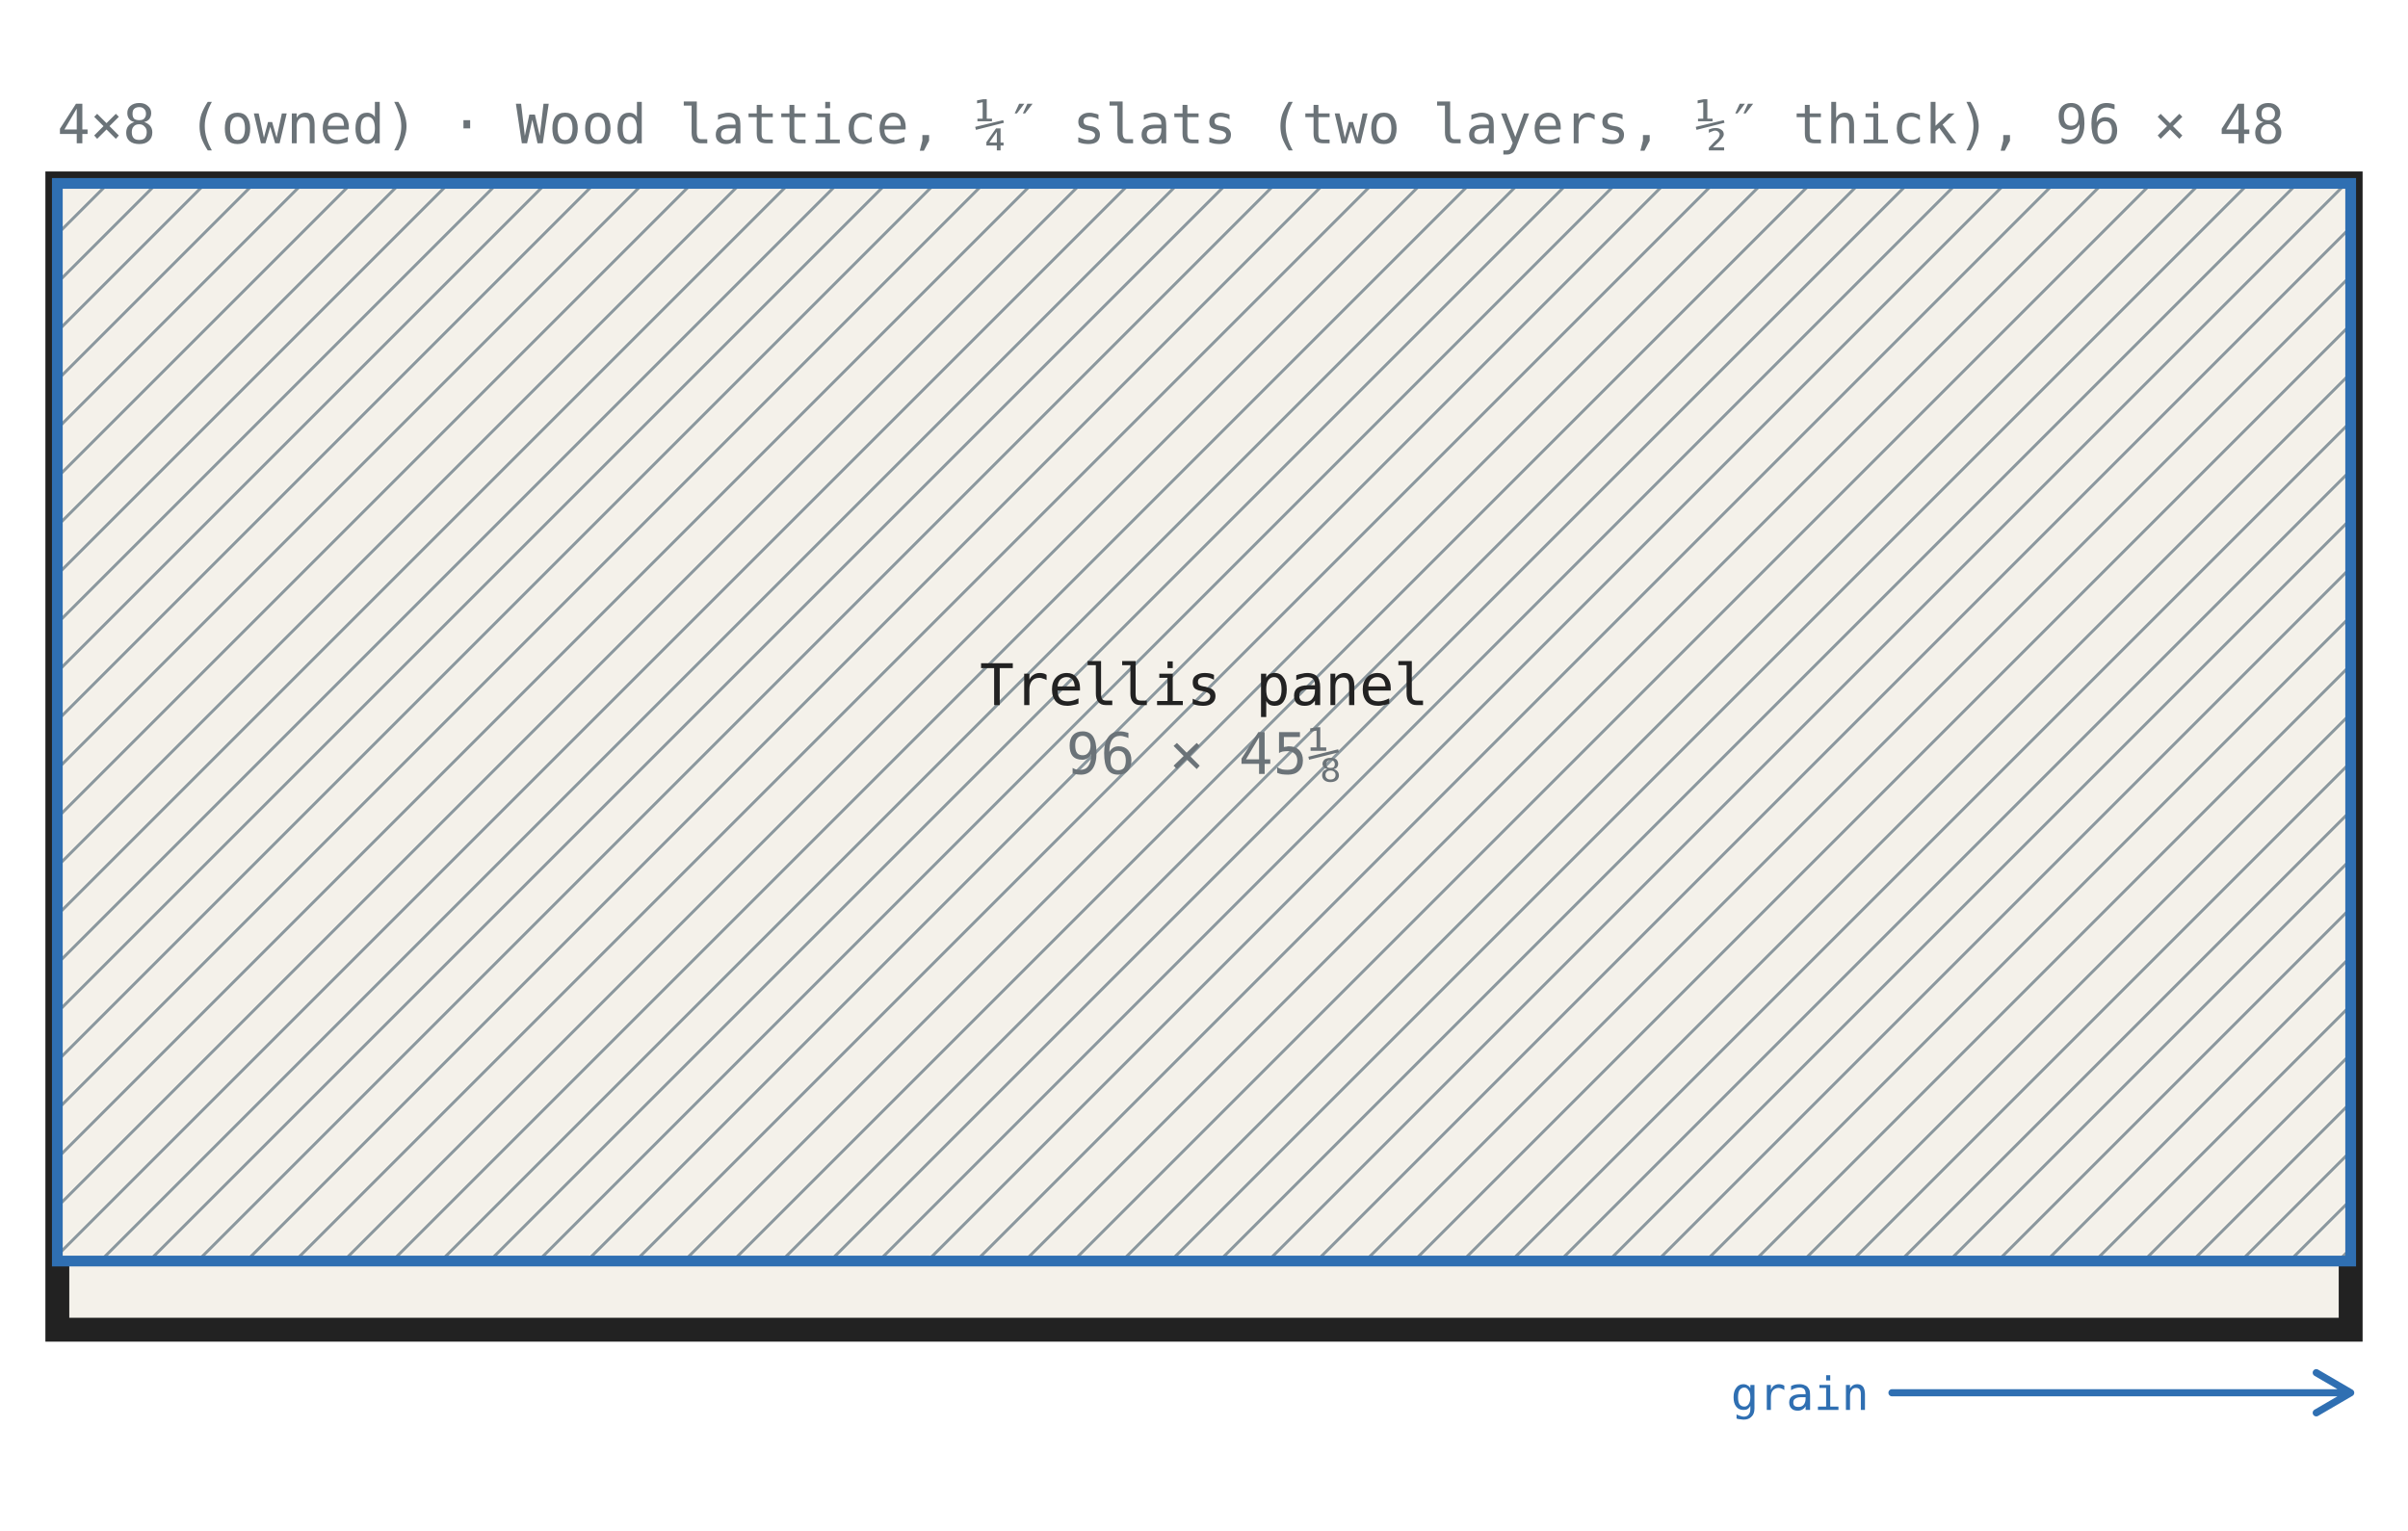
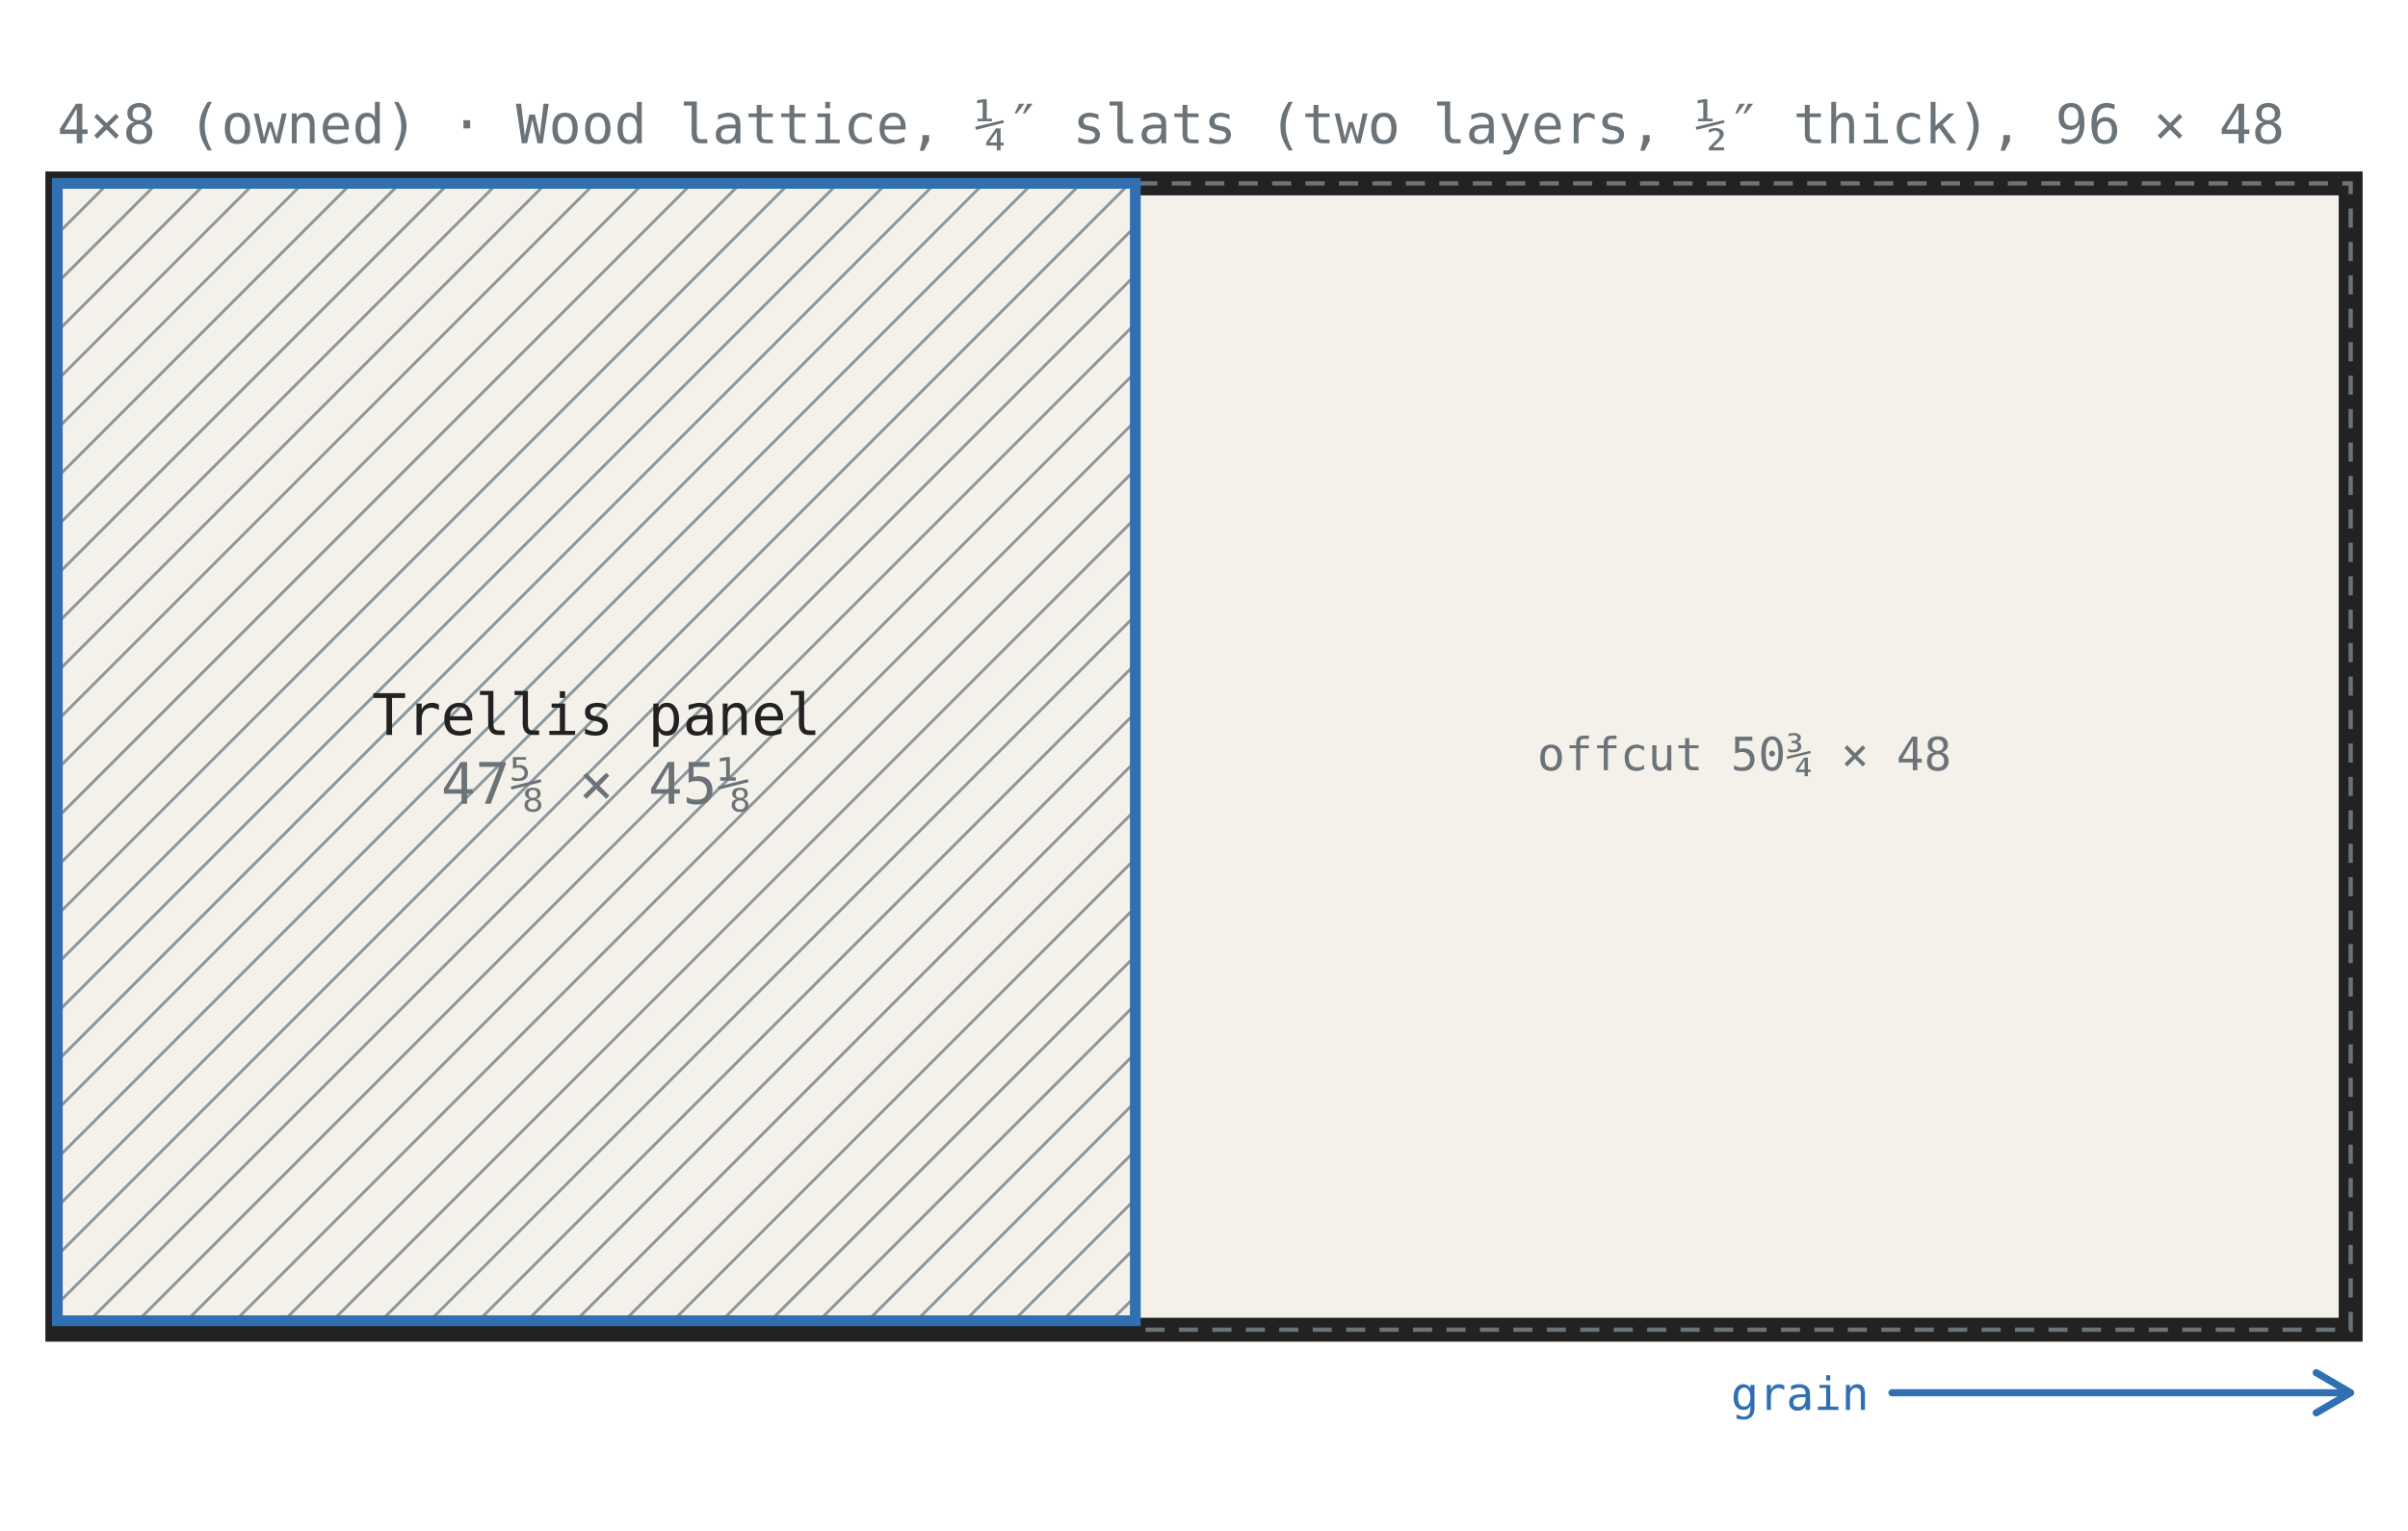
- <svg xmlns="http://www.w3.org/2000/svg" viewBox="-2.4 -2.4 100.8 64.08" class="wb-sheets" data-phase="p1" data-material="lattice" font-family="ui-monospace, monospace">
+ <svg xmlns="http://www.w3.org/2000/svg" viewBox="-2.4 -2.4 100.8 64.08" class="wb-sheets" data-phase="p2" data-material="lattice" font-family="ui-monospace, monospace">
  <style>
.wb-sheet-board { fill: var(--sheet-board, #f4f1ea); stroke: var(--ink, #222); stroke-width: var(--sheet-stroke, 0.3); }
.wb-part { stroke: var(--wood-dark, #8a6a3f); stroke-width: 0.2; }
.wb-part.k-fin { fill: var(--face, #e8d3ad); }
.wb-part.k-raw { stroke: var(--ink-soft, #6b7378); }
.wb-part.k-needs-finish { stroke: var(--dim, #2f6fb2); stroke-width: 0.45; }
.wb-hatch-bg { fill: var(--sheet-board, #f4f1ea); }
.wb-hatch-line { stroke: var(--hatch, #8f9ba1); stroke-width: 0.25; }
.wb-strip-cut { stroke: var(--ink-soft, #6b7378); stroke-width: 0.2; stroke-dasharray: 0.8 0.5; fill: none; }
.wb-offcut { fill: none; stroke: var(--ink-soft, #6b7378); stroke-width: 0.18; stroke-dasharray: 0.8 0.6; }
.wb-title { fill: var(--ink-soft, #6b7378); }
.wb-label { fill: var(--ink, #222); }
.wb-size { fill: var(--ink-soft, #6b7378); }
.wb-offcut-label { fill: var(--ink-soft, #6b7378); }
.wb-grain { stroke: var(--dim, #2f6fb2); stroke-width: 0.3; fill: none; stroke-linecap: round; stroke-linejoin: round; }
.wb-grain-label { fill: var(--dim, #2f6fb2); }
</style>
  <defs>
-     <pattern id="wb-raw-p1-lattice" patternUnits="userSpaceOnUse" width="1.44" height="1.44" patternTransform="rotate(45)">
+     <pattern id="wb-raw-p2-lattice" patternUnits="userSpaceOnUse" width="1.44" height="1.44" patternTransform="rotate(45)">
      <rect class="wb-hatch-bg" width="1.44" height="1.44" />
      <line class="wb-hatch-line" x1="0" y1="0" x2="0" y2="1.44" />
    </pattern>
  </defs>
  <g class="wb-sheet" data-sheet="0" data-stock="4x8" data-owned="true" transform="translate(0 5.28)">
    <text class="wb-title" x="0" y="-1.68" font-size="2.277">4×8 (owned) · Wood lattice, ¼″ slats (two layers, ½″ thick), 96 × 48</text>
    <g class="wb-grain-arrow">
      <path class="wb-grain" d="M76.8 50.64H96M94.56 49.8L96 50.64L94.56 51.48" />
      <text class="wb-grain-label" x="75.84" y="51.36" font-size="1.92" text-anchor="end">grain</text>
    </g>
    <rect class="wb-sheet-board" x="0" y="0" width="96" height="48" />
-     <g class="wb-placement" data-part="trellis-lower">
-       <rect class="wb-part k-raw k-needs-finish" x="0" y="0" width="96" height="45.125" fill="url(#wb-raw-p1-lattice)" />
-       <text class="wb-label" x="48" y="21.843" font-size="2.4" text-anchor="middle">Trellis panel</text>
-       <text class="wb-size" x="48" y="24.723" font-size="2.4" text-anchor="middle">96 × 45⅛</text>
+     <g class="wb-offcut-g">
+       <rect class="wb-offcut" x="45.25" y="0" width="50.75" height="48" />
+       <text class="wb-offcut-label" x="70.625" y="24.576" font-size="1.92" text-anchor="middle">offcut 50¾ × 48</text>
+     </g>
+     <g class="wb-placement" data-part="trellis-upper" data-turned="true">
+       <rect class="wb-part k-raw k-needs-finish" x="0" y="0" width="45.125" height="47.625" fill="url(#wb-raw-p2-lattice)" />
+       <text class="wb-label" x="22.562" y="23.093" font-size="2.4" text-anchor="middle">Trellis panel</text>
+       <text class="wb-size" x="22.562" y="25.973" font-size="2.4" text-anchor="middle">47⅝ × 45⅛</text>
    </g>
  </g>
</svg>
